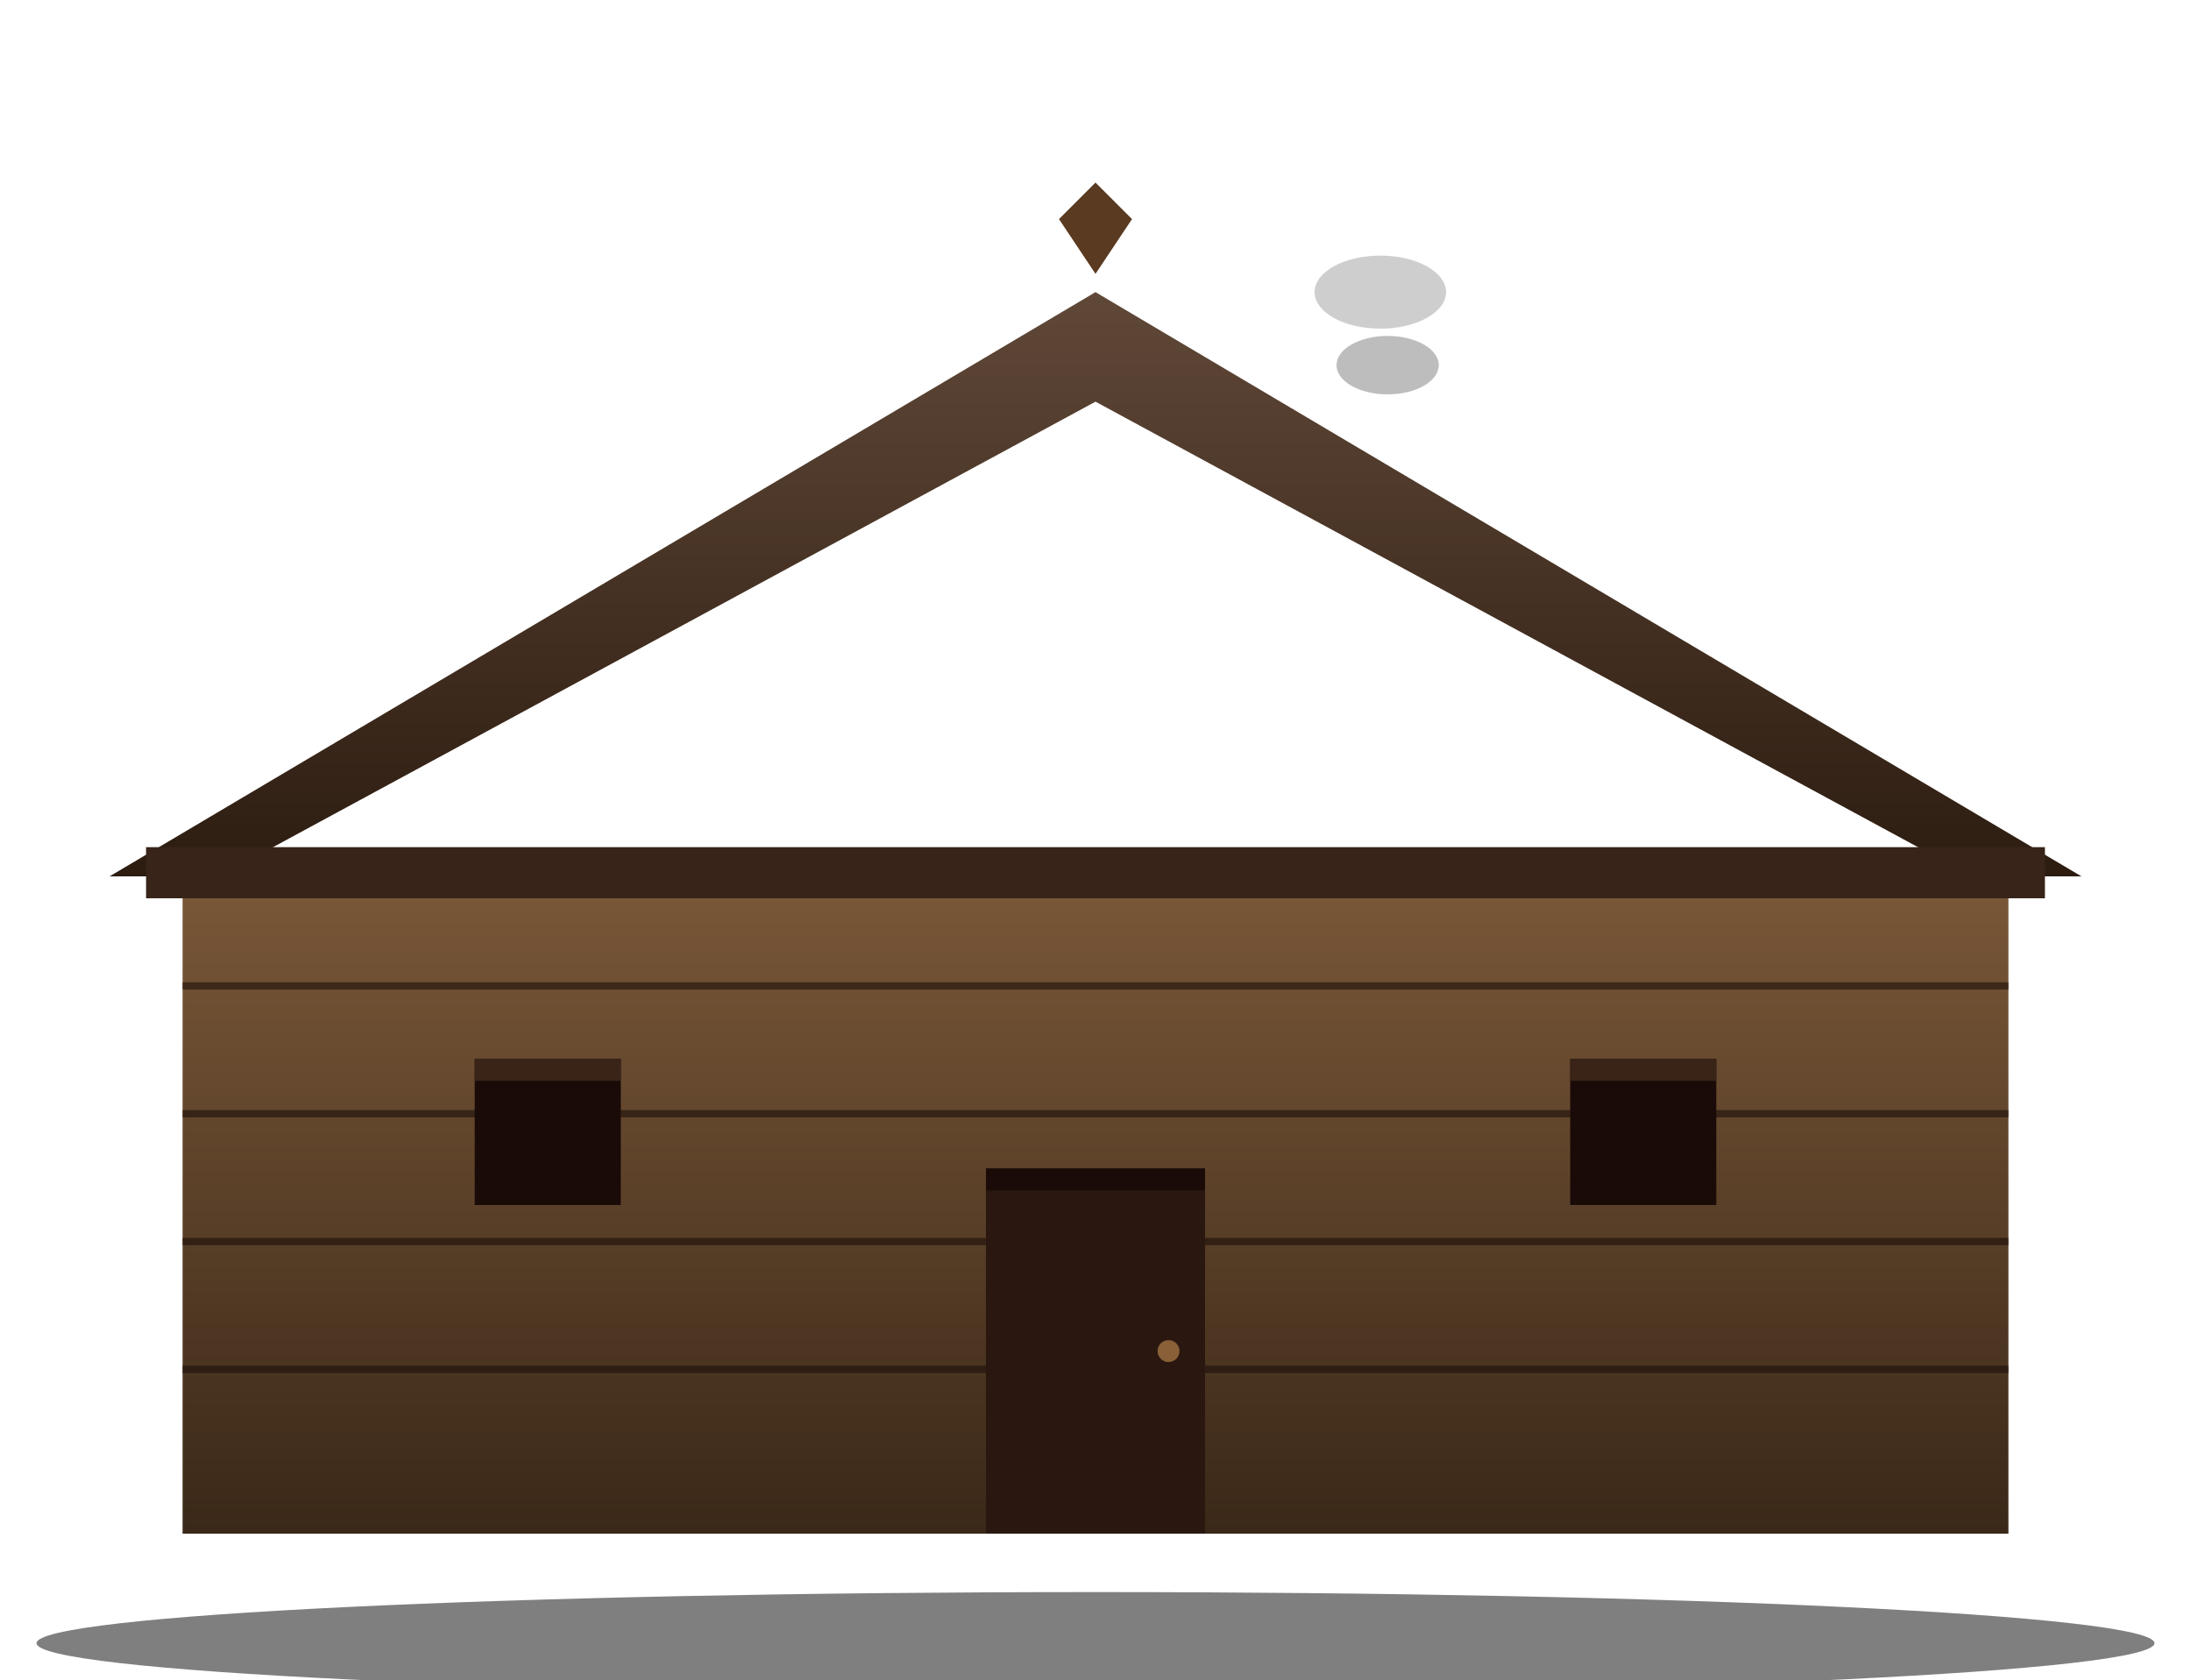
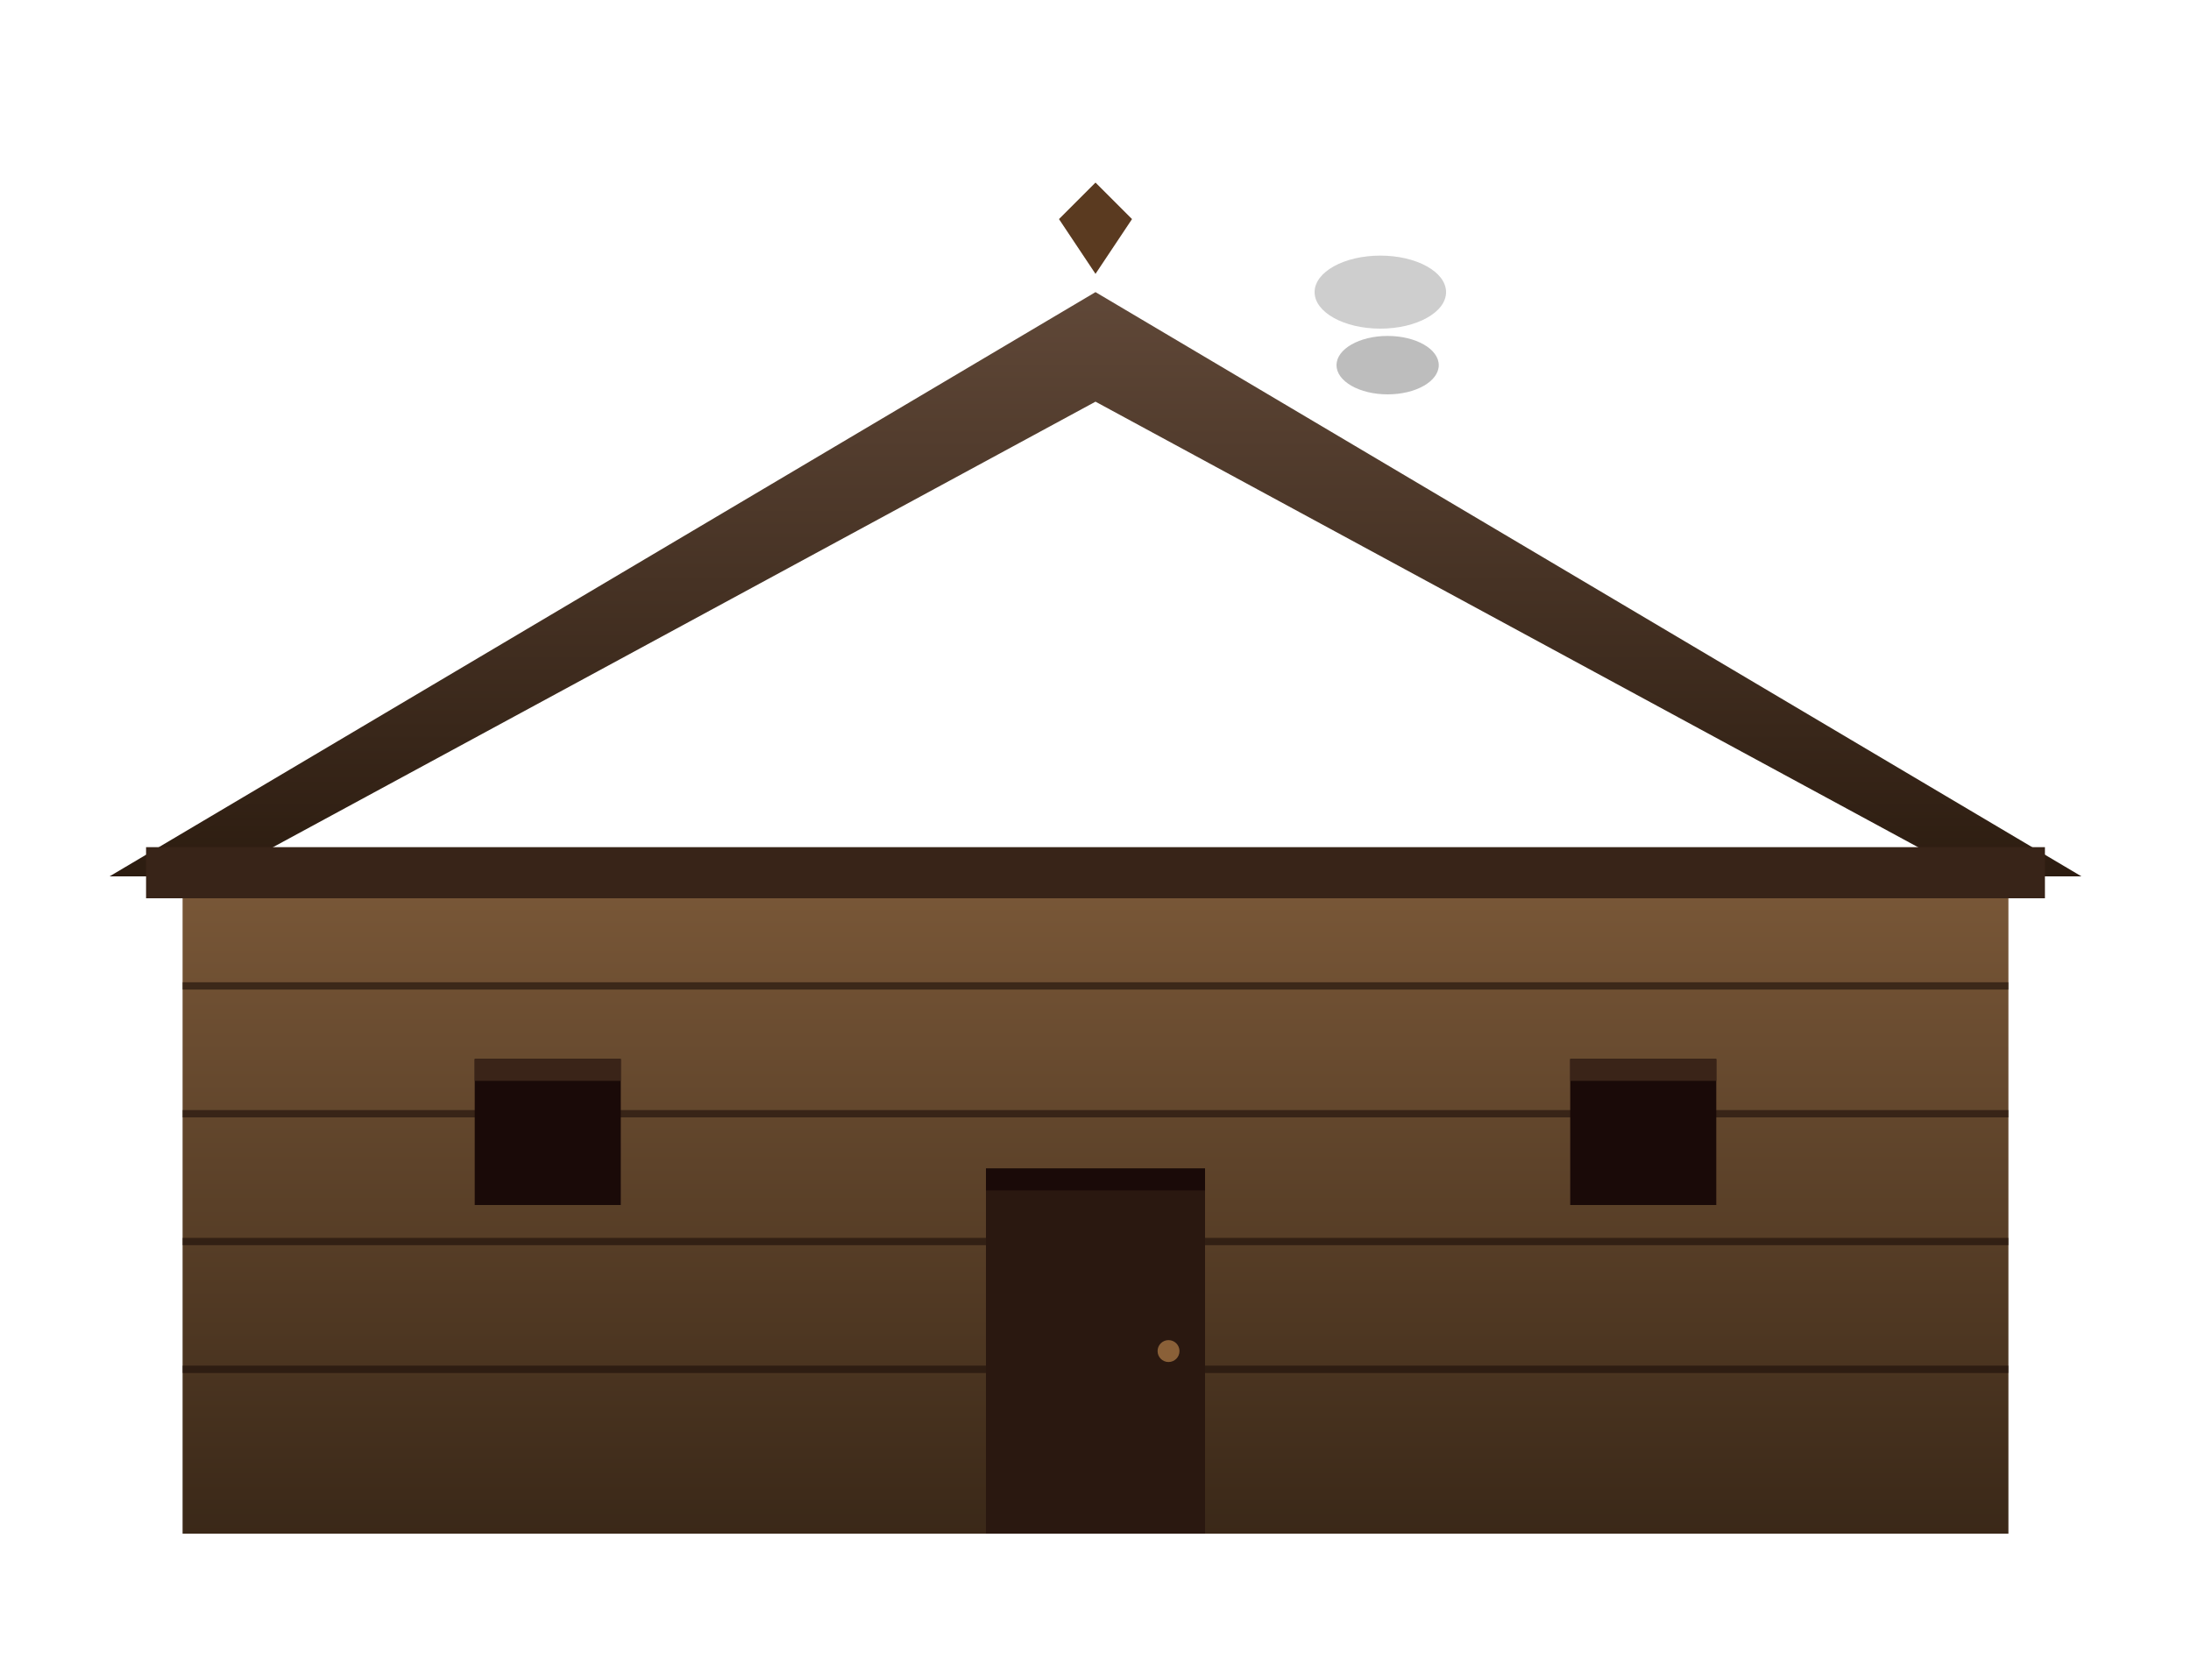
<svg xmlns="http://www.w3.org/2000/svg" viewBox="0 0 600 460" width="600" height="460">
  <defs>
    <linearGradient id="lha_roof" x1="0" y1="0" x2="0" y2="1">
      <stop offset="0" stop-color="#604838" />
      <stop offset="1" stop-color="#2c1c10" />
    </linearGradient>
    <linearGradient id="lha_wall" x1="0" y1="0" x2="0" y2="1">
      <stop offset="0" stop-color="#7a5838" />
      <stop offset="1" stop-color="#3a2818" />
    </linearGradient>
  </defs>
-   <ellipse cx="300" cy="450" rx="290" ry="14" fill="#000" opacity="0.5" />
  <rect x="50" y="240" width="500" height="180" fill="url(#lha_wall)" />
  <line x1="50" y1="270" x2="550" y2="270" stroke="#1a0e08" stroke-width="2" opacity="0.6" />
  <line x1="50" y1="305" x2="550" y2="305" stroke="#1a0e08" stroke-width="2" opacity="0.6" />
  <line x1="50" y1="340" x2="550" y2="340" stroke="#1a0e08" stroke-width="2" opacity="0.6" />
  <line x1="50" y1="375" x2="550" y2="375" stroke="#1a0e08" stroke-width="2" opacity="0.6" />
  <path d="M 30 240 L 300 80 L 570 240 L 540 240 L 300 110 L 60 240 Z" fill="url(#lha_roof)" />
  <rect x="40" y="232" width="520" height="14" fill="#382418" />
  <path d="M 300 75 L 290 60 L 300 50 L 310 60 Z" fill="#5a3a20" />
  <rect x="270" y="320" width="60" height="100" fill="#2a1810" />
  <rect x="270" y="320" width="60" height="6" fill="#1a0a08" />
  <circle cx="320" cy="370" r="3" fill="#8a6038" />
  <rect x="130" y="290" width="40" height="40" fill="#1a0a08" />
  <rect x="130" y="290" width="40" height="6" fill="#3a2418" />
  <rect x="430" y="290" width="40" height="40" fill="#1a0a08" />
  <rect x="430" y="290" width="40" height="6" fill="#3a2418" />
  <ellipse cx="380" cy="100" rx="14" ry="8" fill="#5a5a5a" opacity="0.4" />
  <ellipse cx="378" cy="80" rx="18" ry="10" fill="#5a5a5a" opacity="0.3" />
</svg>
